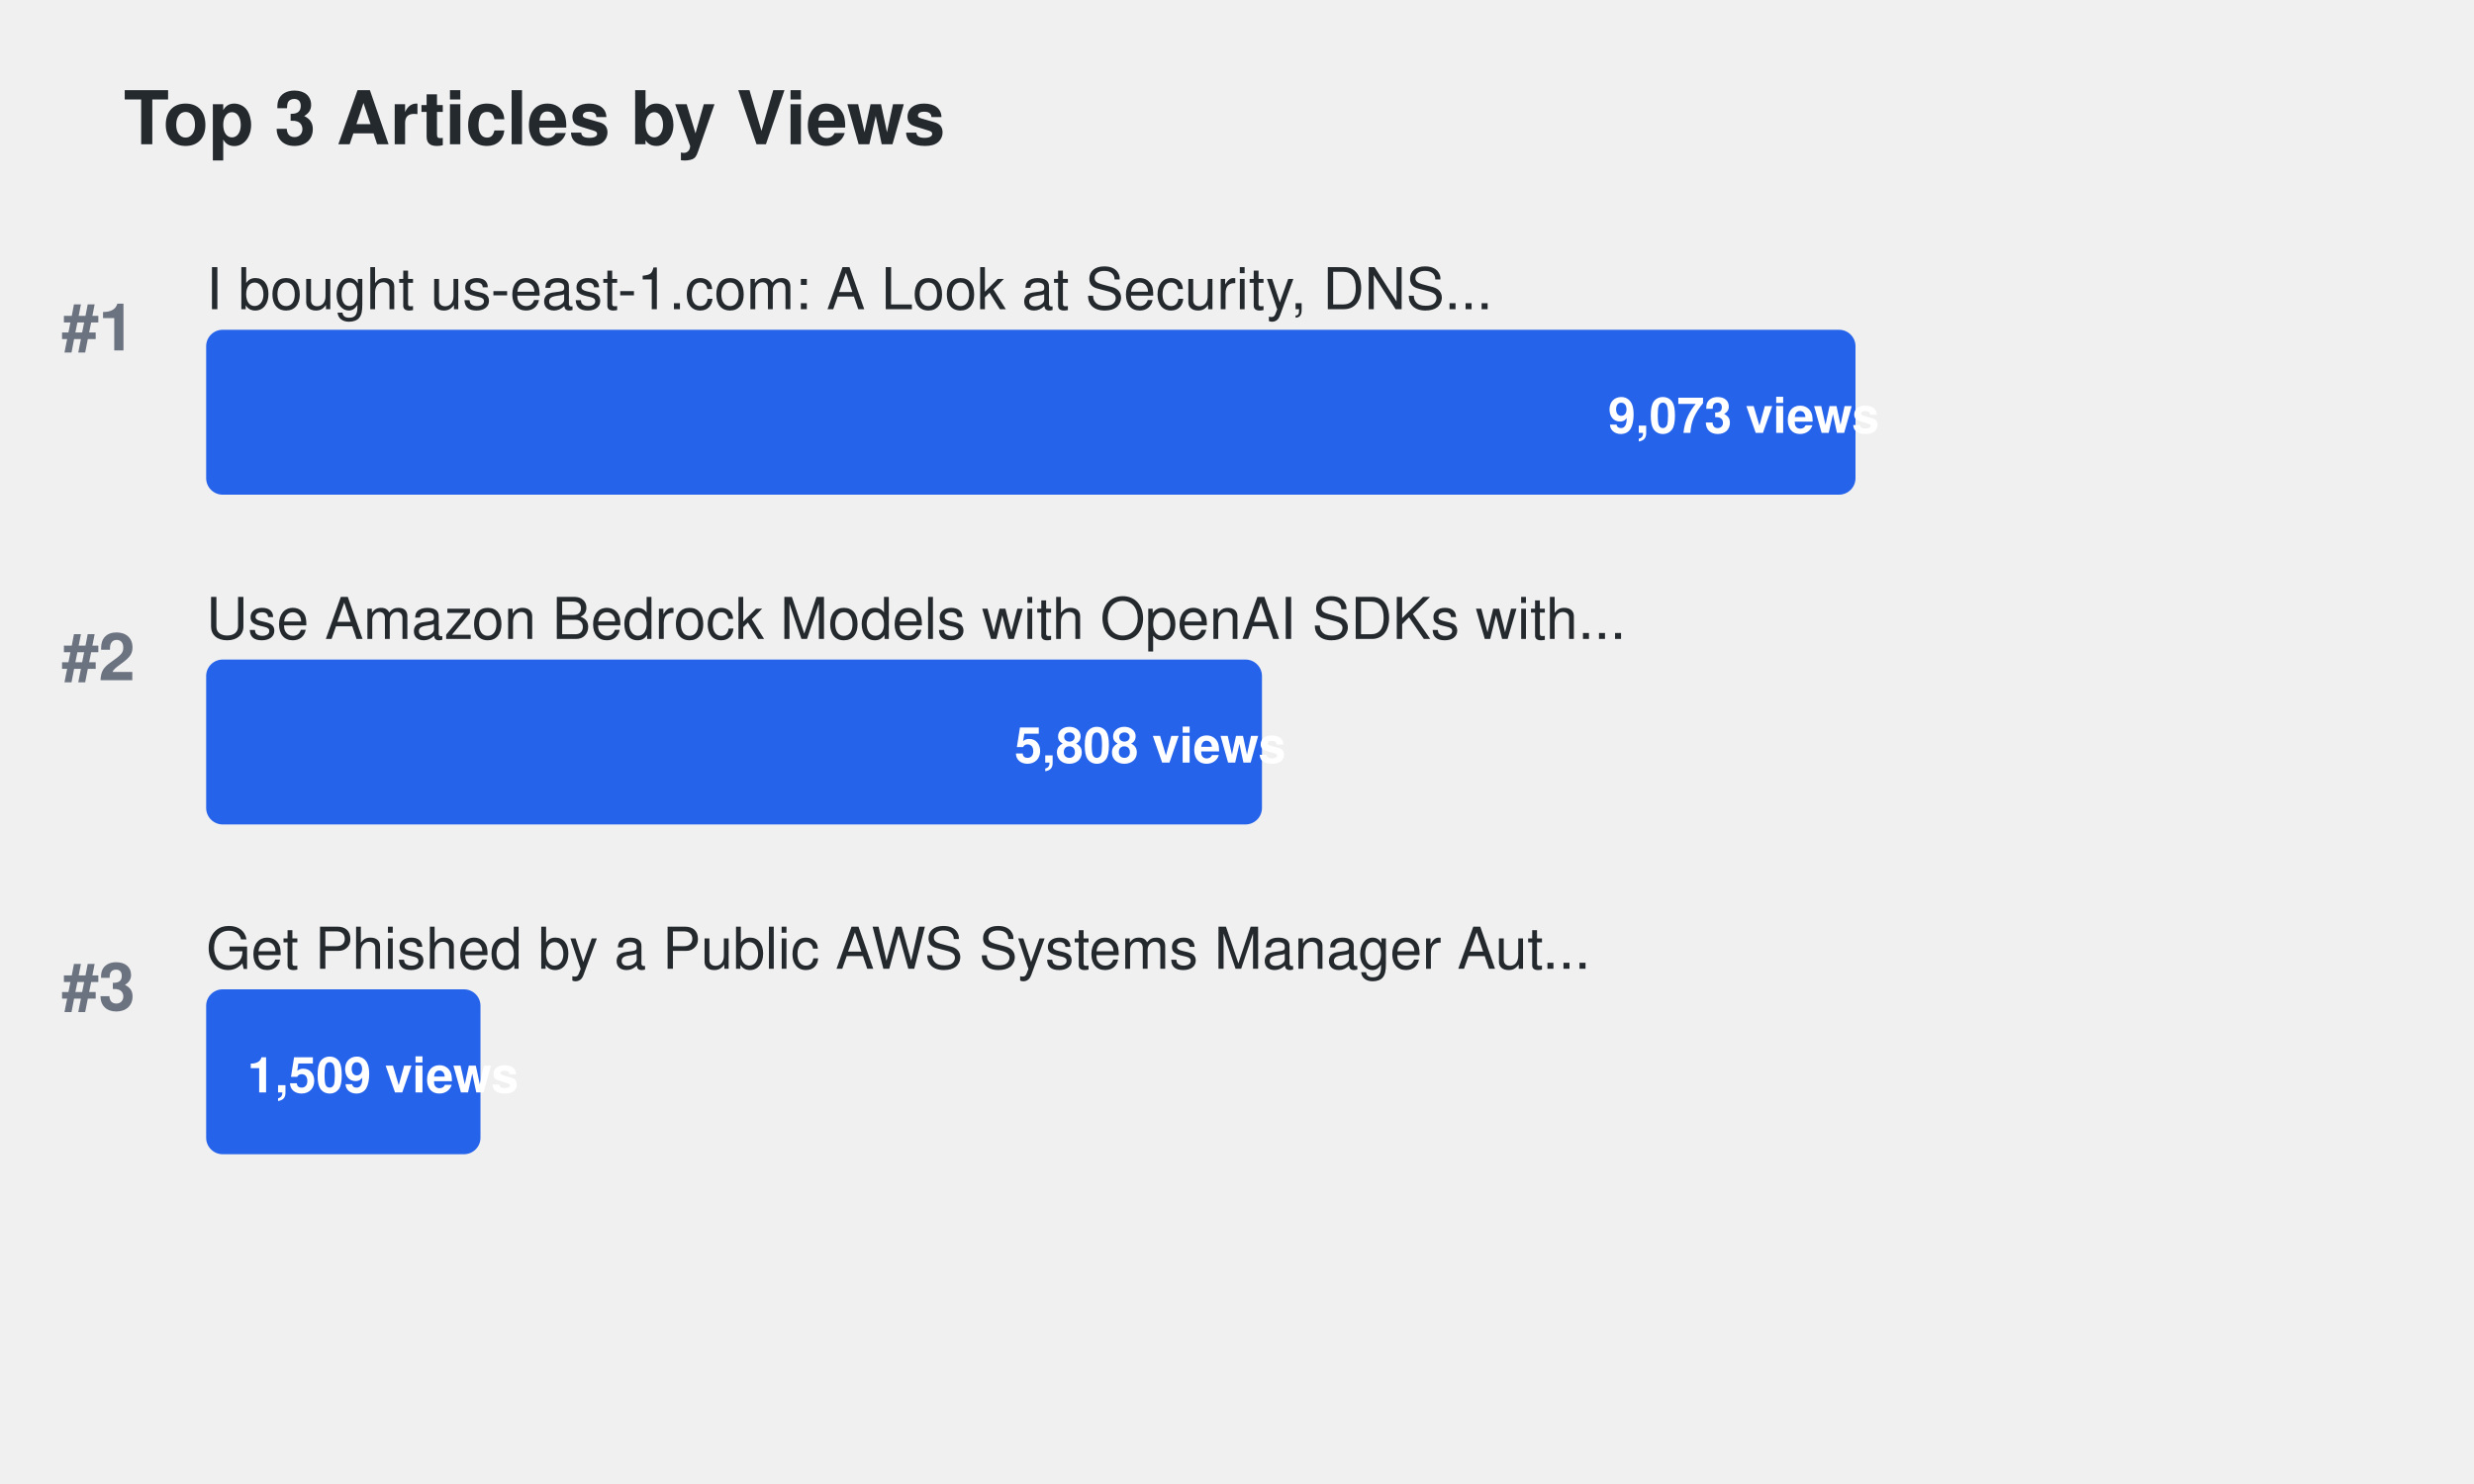
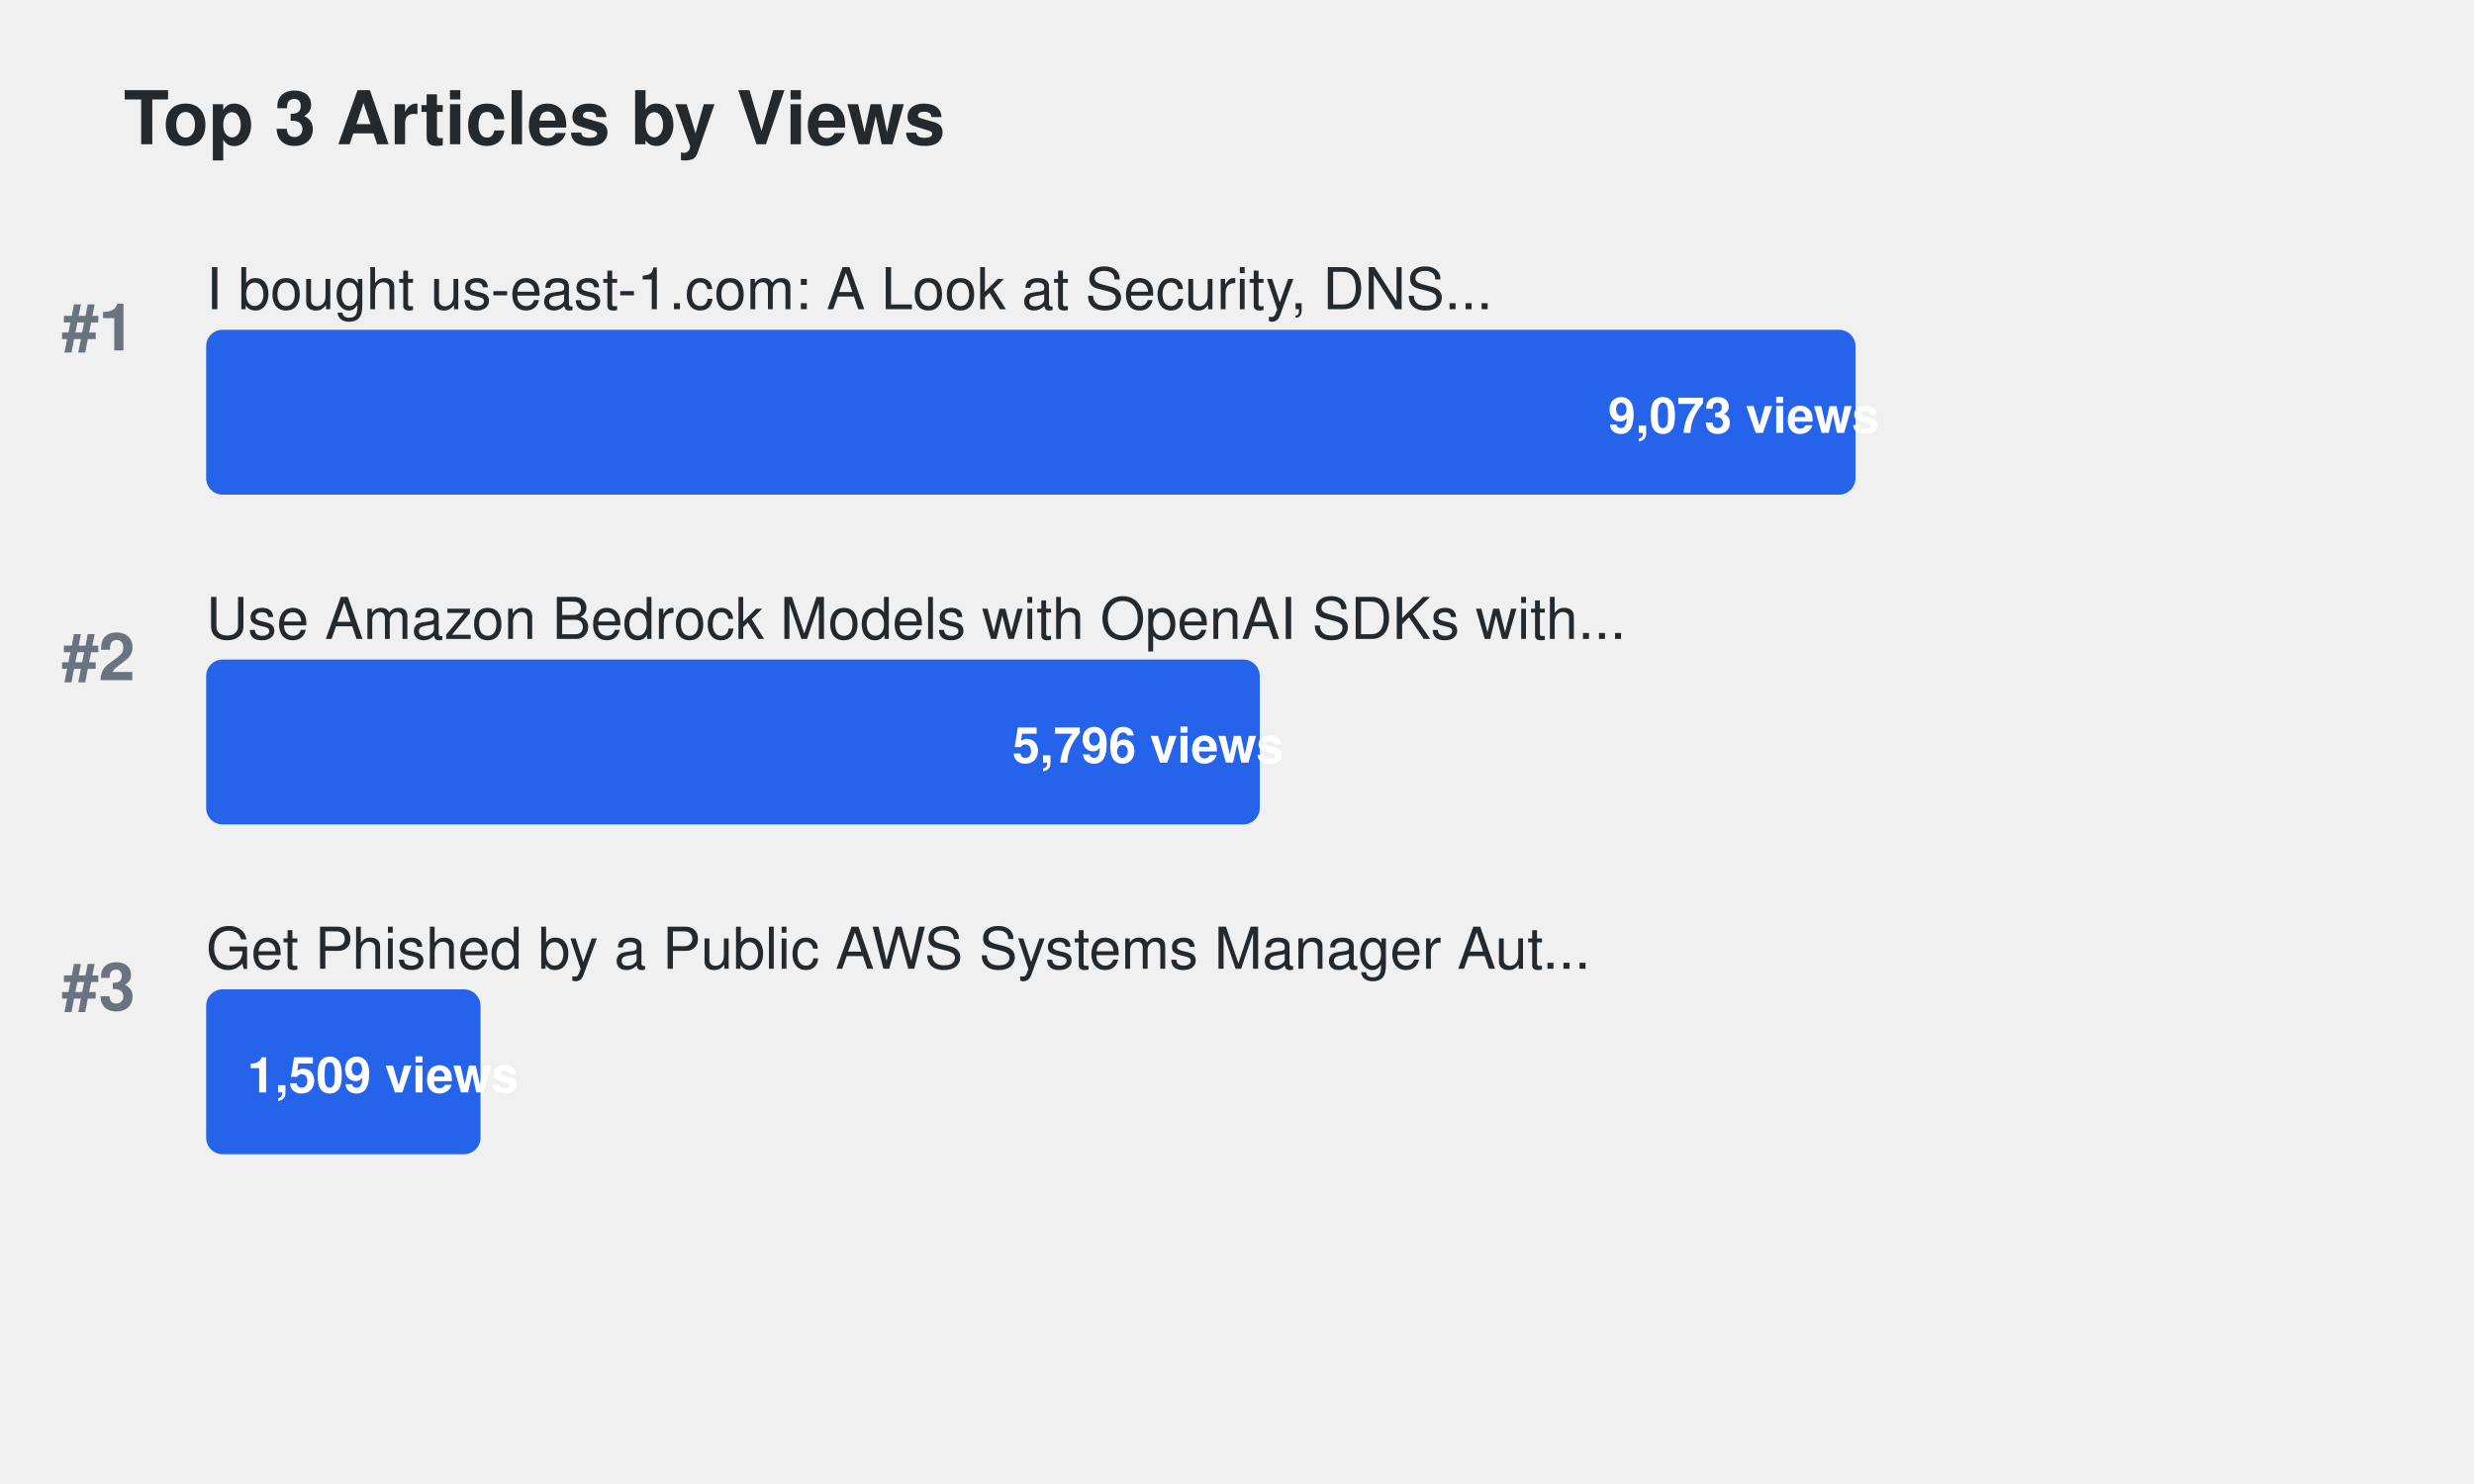
<svg xmlns="http://www.w3.org/2000/svg" width="600" height="360">
  <defs>
    <style>
.title { font-family: -apple-system, BlinkMacSystemFont, "Segoe UI", Helvetica, Arial, sans-serif; font-size: 18px; font-weight: 600; fill: #24292e; }
.article-title { font-family: -apple-system, BlinkMacSystemFont, "Segoe UI", Helvetica, Arial, sans-serif; font-size: 14px; font-weight: 500; fill: #24292e; }
.metric-value { font-family: -apple-system, BlinkMacSystemFont, "Segoe UI", Helvetica, Arial, sans-serif; font-size: 12px; font-weight: 600; fill: #ffffff; }
.rank { font-family: -apple-system, BlinkMacSystemFont, "Segoe UI", Helvetica, Arial, sans-serif; font-size: 16px; font-weight: 700; fill: #6b7280; }
.bar { rx: 4; ry: 4; }
.bar:hover { opacity: 0.8; cursor: pointer; }
a { text-decoration: none; }
a:hover .article-title { fill: #0969da; text-decoration: underline; }
a:hover .bar { opacity: 0.9; }
</style>
  </defs>
  <text x="30" y="35" class="title">Top 3 Articles by Views</text>
  <text x="15" y="85" class="rank">#1</text>
  <a href="https://dev.to/aws-builders/i-bought-us-east-1com-a-look-at-security-dns-traffic-and-protecting-aws-users-15ng" target="_blank">
    <text x="50" y="75" class="article-title">I bought us-east-1.com: A Look at Security, DNS...</text>
    <rect x="50" y="80" width="400.0" height="40" fill="#2563eb" class="bar">
</rect>
    <text x="390.0" y="105" class="metric-value" fill="#ffffff">9,073 views</text>
  </a>
  <text x="15" y="165" class="rank">#2</text>
  <a href="https://dev.to/aws-builders/use-amazon-bedrock-models-via-an-openai-api-compatible-serverless-endpoint-now-without-fixed-cost-5hf5" target="_blank">
    <text x="50" y="155" class="article-title">Use Amazon Bedrock Models with OpenAI SDKs with...</text>
-     <rect x="50" y="160" width="256.056" height="40" fill="#2563eb" class="bar">
+     <rect x="50" y="160" width="255.527" height="40" fill="#2563eb" class="bar">
</rect>
-     <text x="246.056" y="185" class="metric-value" fill="#ffffff">5,808 views</text>
+     <text x="245.527" y="185" class="metric-value" fill="#ffffff">5,796 views</text>
  </a>
  <text x="15" y="245" class="rank">#3</text>
  <a href="https://dev.to/aws-builders/get-phished-by-a-public-aws-systems-manager-automation-document-2die" target="_blank">
    <text x="50" y="235" class="article-title">Get Phished by a Public AWS Systems Manager Aut...</text>
    <rect x="50" y="240" width="66.527" height="40" fill="#2563eb" class="bar">
</rect>
    <text x="60" y="265" class="metric-value" fill="#24292e">1,509 views</text>
  </a>
</svg>
